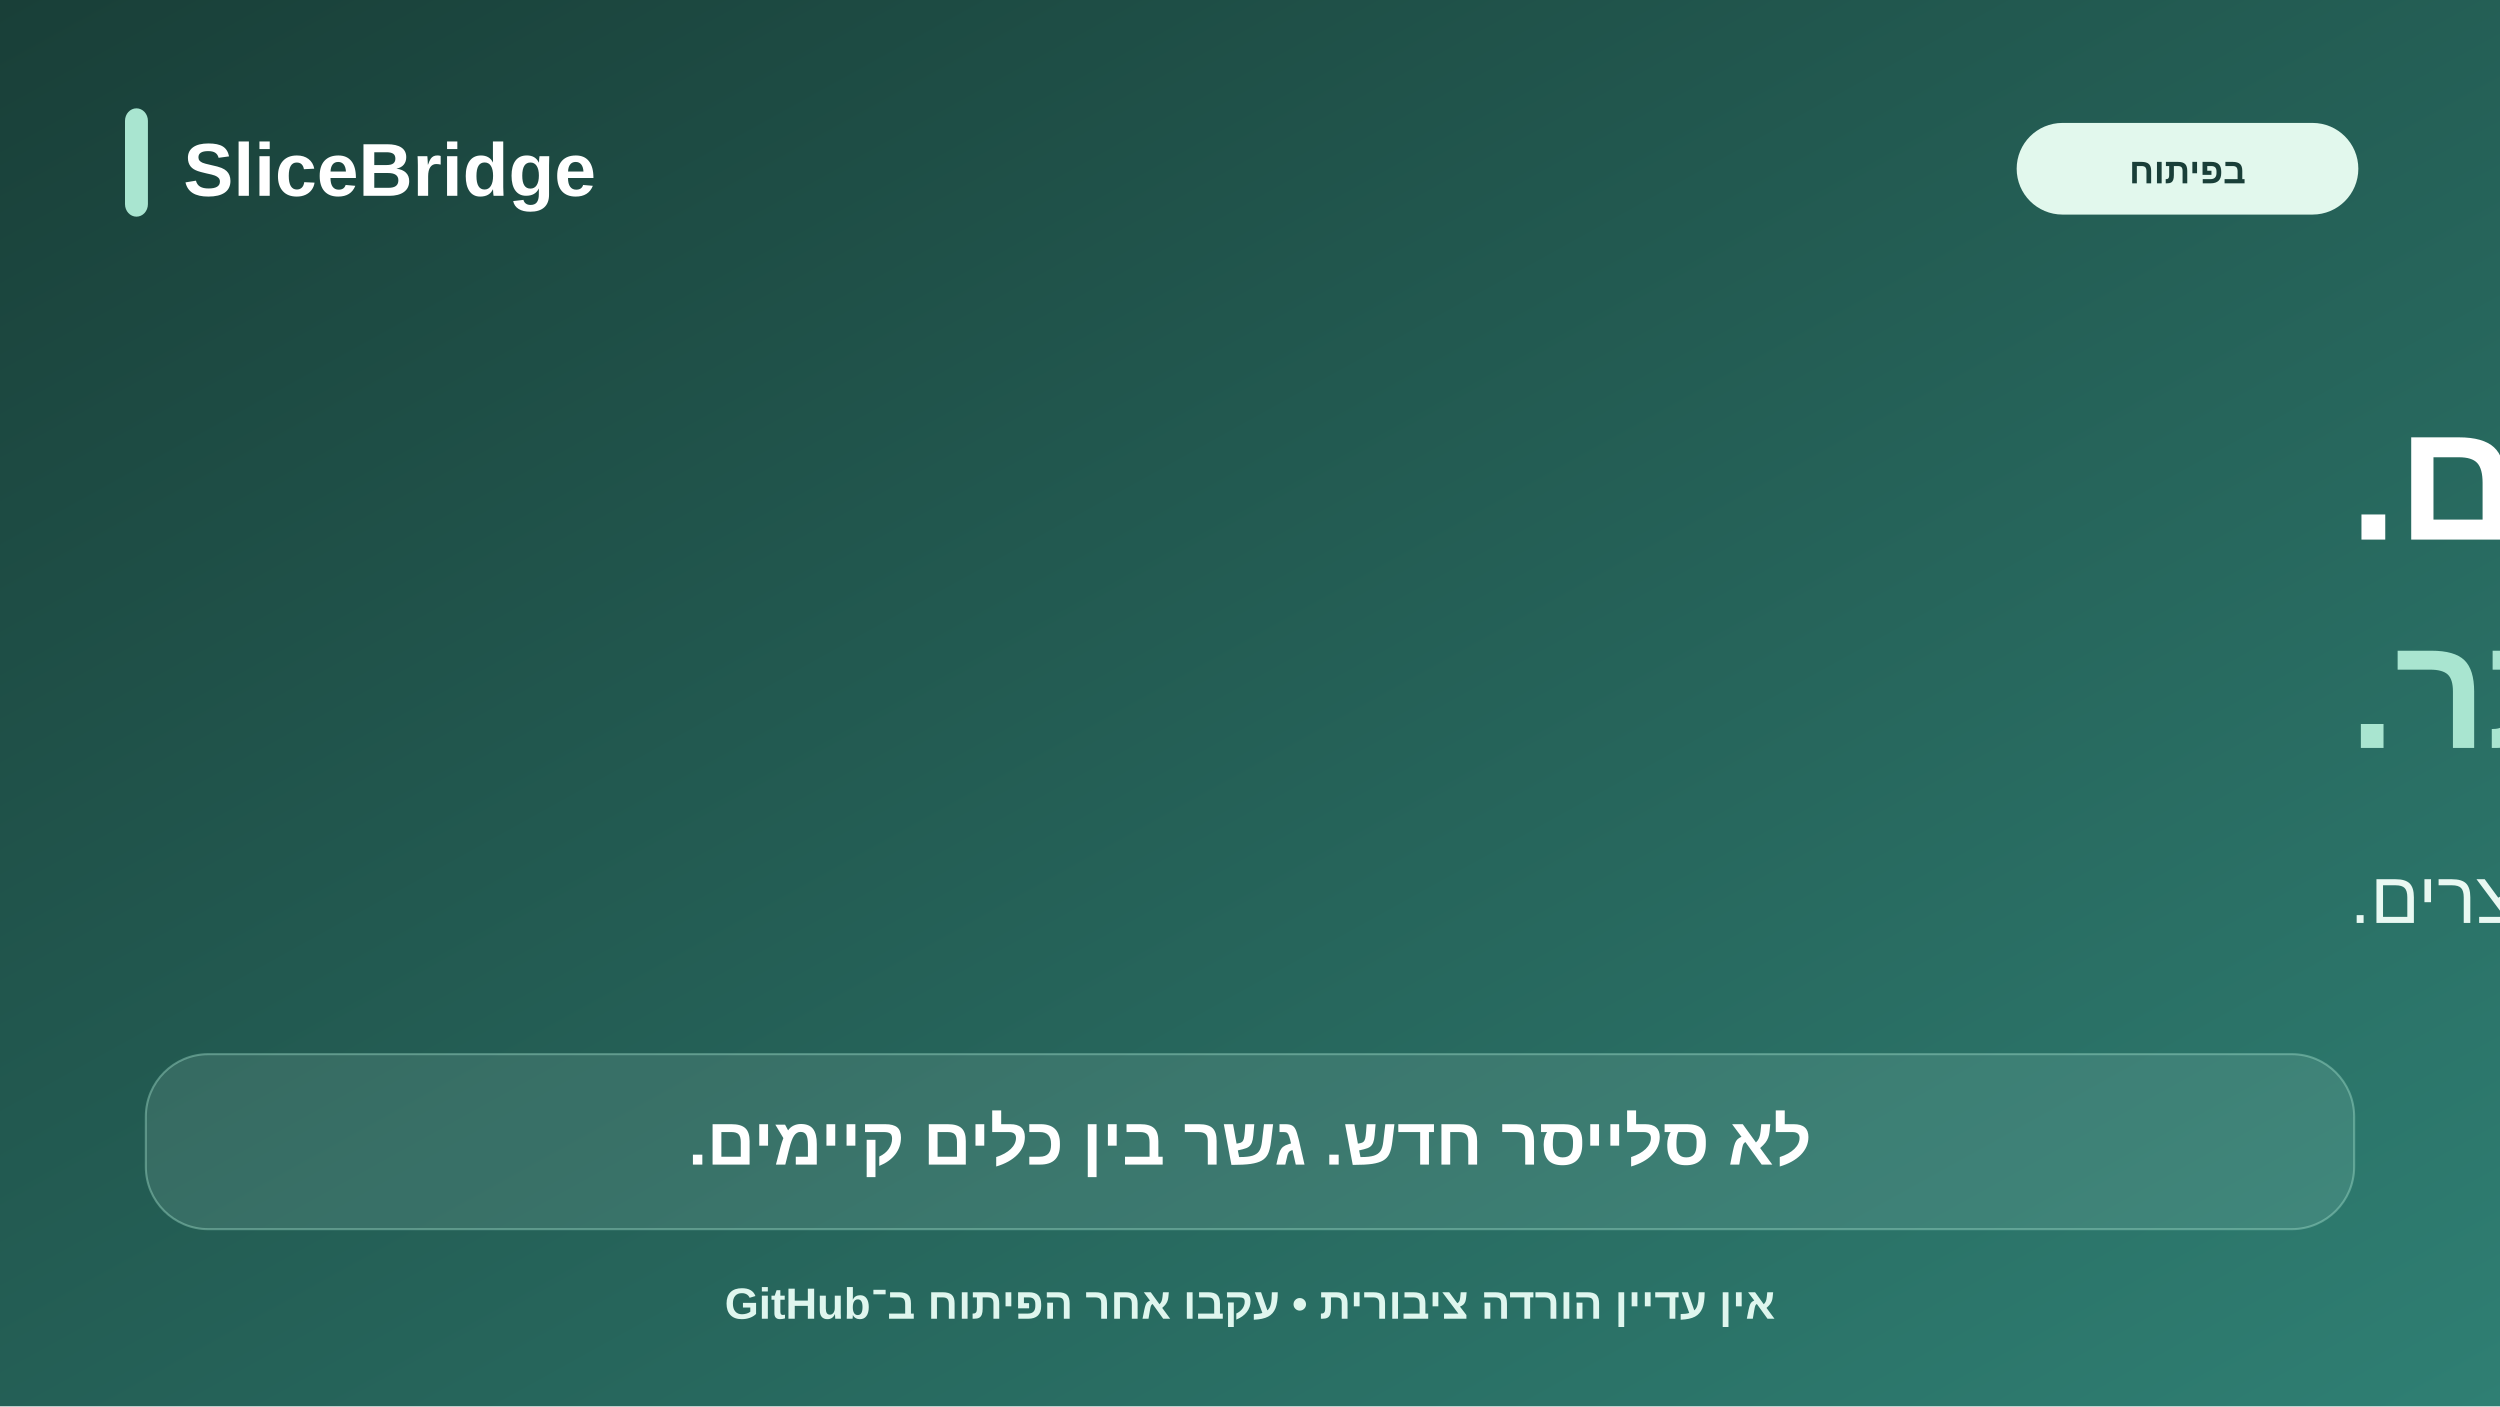
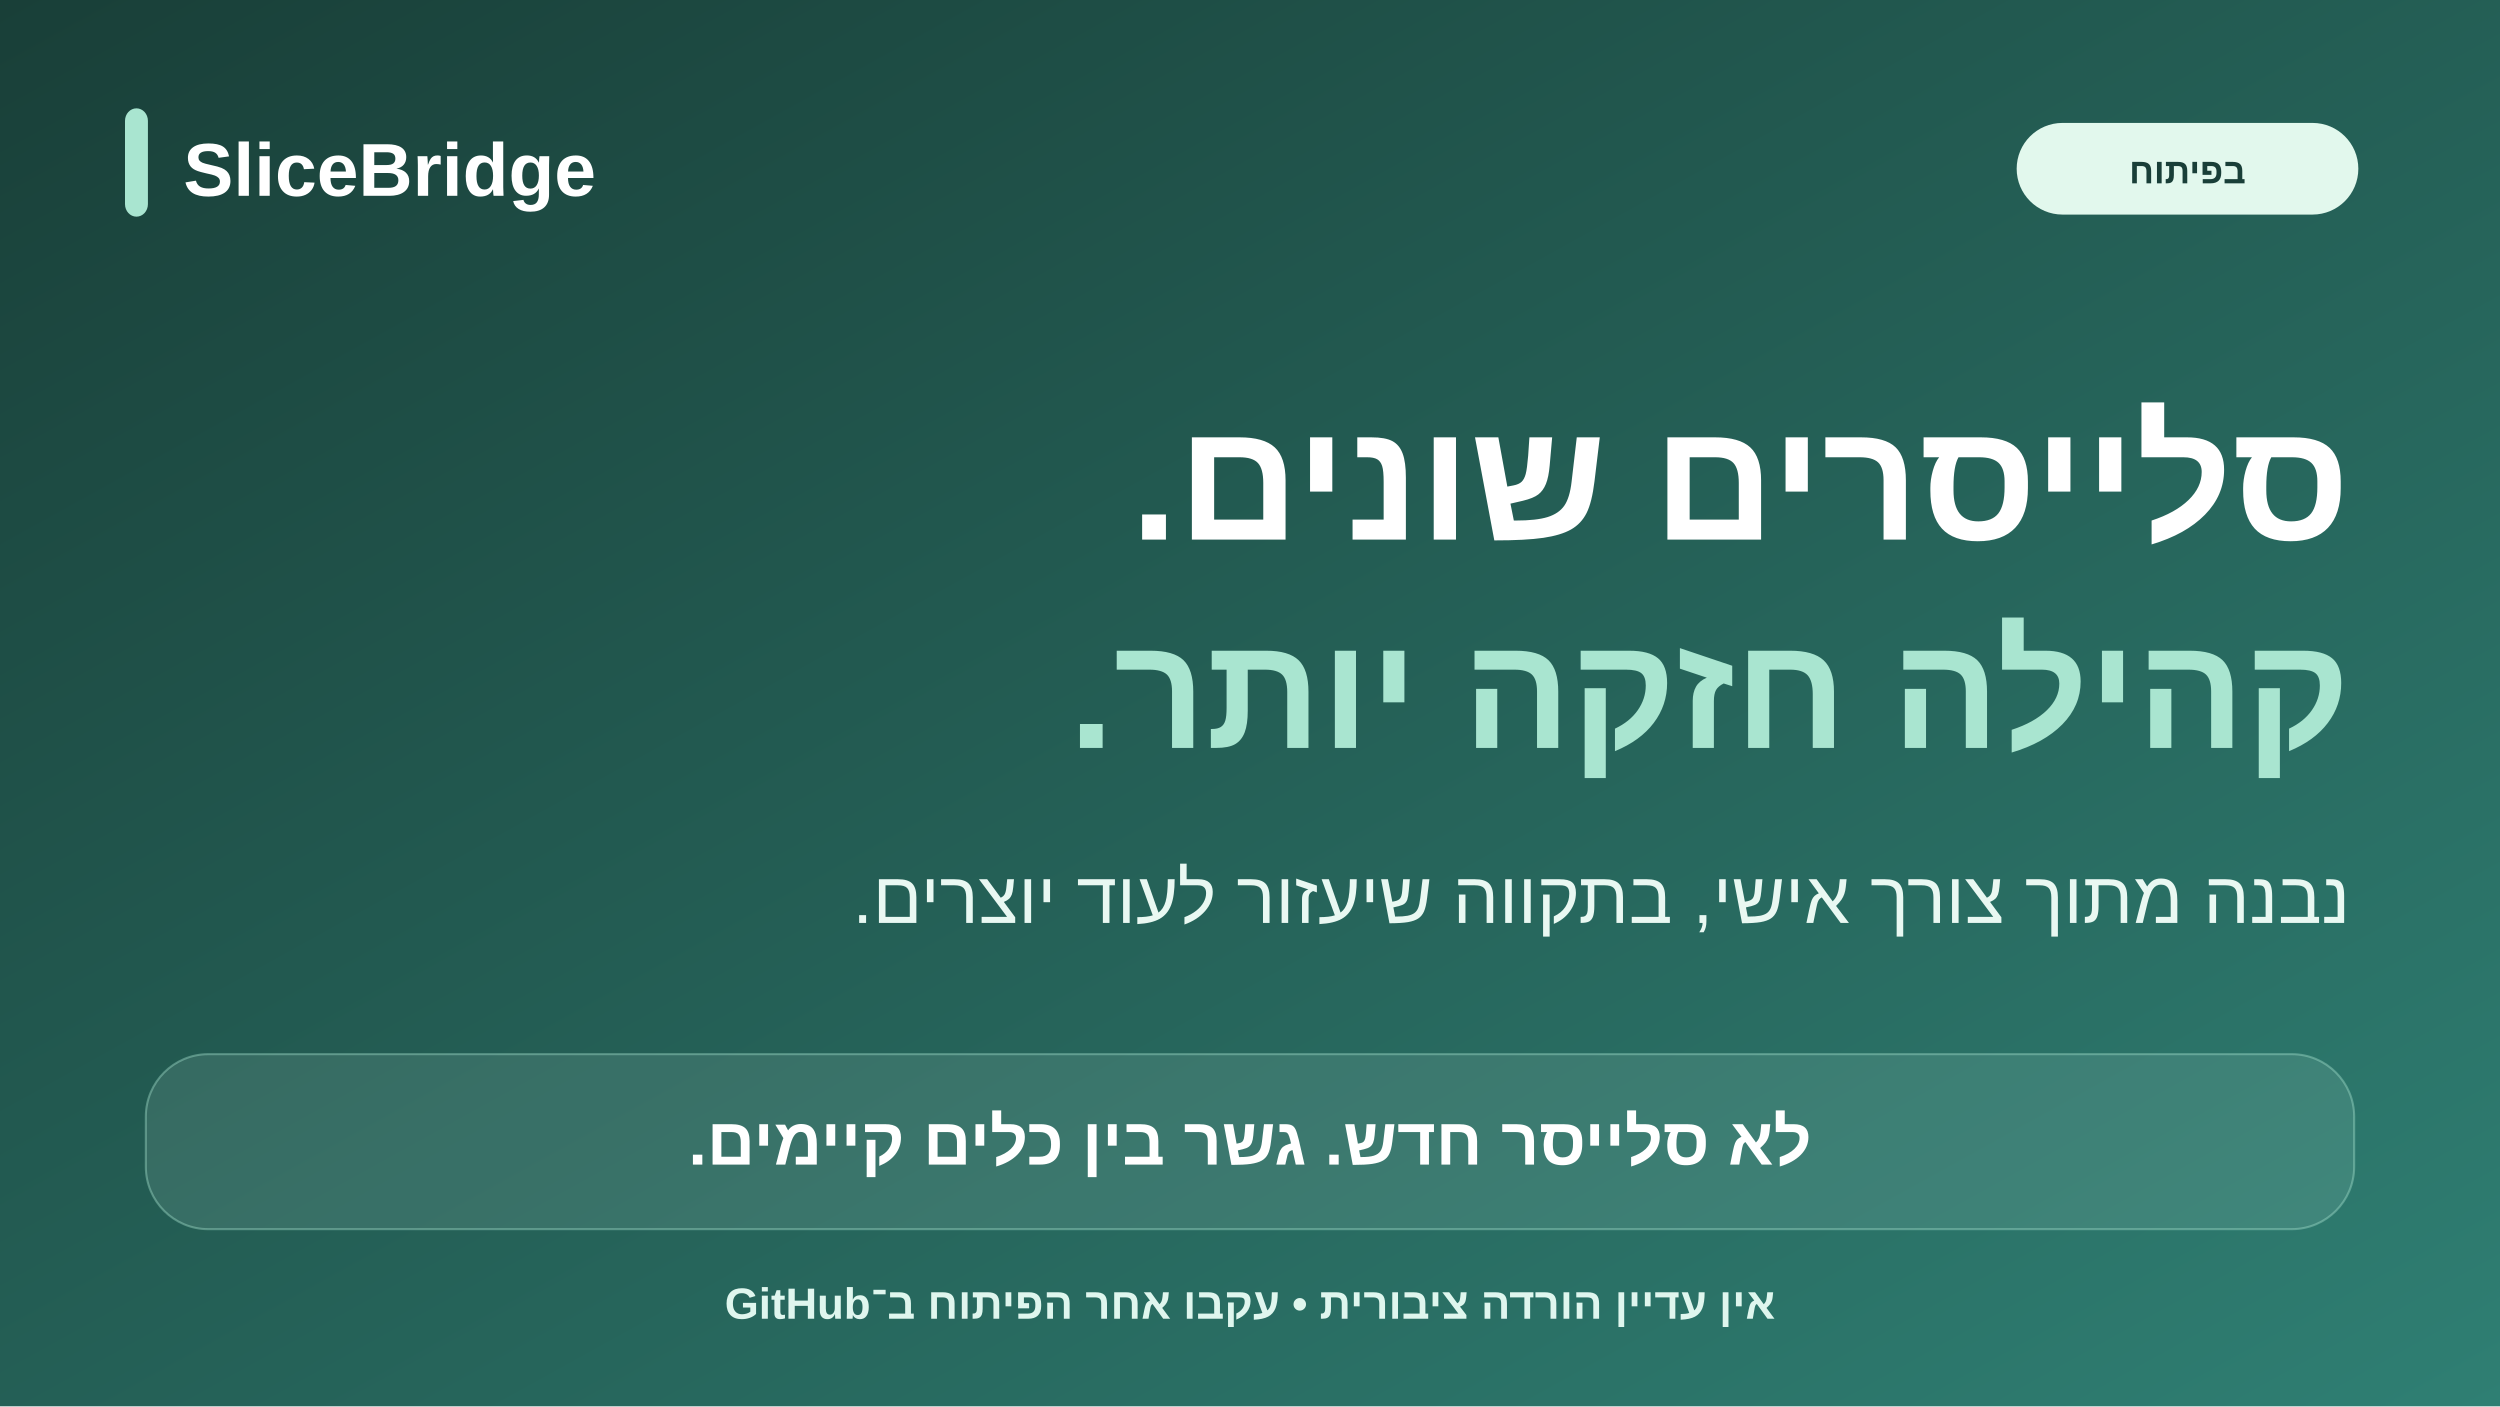
<svg xmlns="http://www.w3.org/2000/svg" width="1200" height="675" viewBox="0 0 1200 675" role="img" aria-labelledby="title desc">
  <defs>
    <linearGradient id="paper" x1="0" x2="1" y1="0" y2="1">
      <stop stop-color="#F8FCFA" />
      <stop offset="1" stop-color="#DFF6EE" />
    </linearGradient>
    <linearGradient id="dark" x1="0" x2="1" y1="0" y2="1">
      <stop stop-color="#193F38" />
      <stop offset="1" stop-color="#2F7F73" />
    </linearGradient>
  </defs>
  <rect width="1200" height="675" fill="url(#dark)" />
  <rect x="60" y="52" width="11" height="52" rx="6" fill="#A9E5D0" />
  <text x="88" y="94" font-family="Arial, 'Noto Sans Hebrew', 'Segoe UI', sans-serif" font-size="36" font-weight="800" fill="#FFFFFF" text-anchor="start" direction="ltr">SliceBridge</text>
  <rect x="968" y="59" width="164" height="44" rx="22" fill="#E2F8ED" />
  <text x="1050" y="88" font-family="Arial, 'Noto Sans Hebrew', 'Segoe UI', sans-serif" font-size="17" font-weight="700" fill="#193F38" text-anchor="middle" direction="ltr">בפיתוח</text>
-   <text x="1128" y="259" font-family="Arial, 'Noto Sans Hebrew', 'Segoe UI', sans-serif" font-size="81" font-weight="800" fill="#FFFFFF" text-anchor="end" direction="rtl">סלייסרים שונים.</text>
-   <text x="1128" y="359" font-family="Arial, 'Noto Sans Hebrew', 'Segoe UI', sans-serif" font-size="77" font-weight="800" fill="#A9E5D0" text-anchor="end" direction="rtl">קהילה חזקה יותר.</text>
-   <text x="1128" y="443" font-family="Arial, 'Noto Sans Hebrew', 'Segoe UI', sans-serif" font-size="35" font-weight="500" fill="#E9F8F2" text-anchor="end" direction="rtl">נבנה מתוך צורך אישי, בתקווה שיעזור לעוד יוצרים.</text>
+   <text x="1128" y="259" font-family="Arial, 'Noto Sans Hebrew', 'Segoe UI', sans-serif" font-size="81" font-weight="800" fill="#FFFFFF" text-anchor="start" direction="rtl">סלייסרים שונים.</text>
+   <text x="1128" y="359" font-family="Arial, 'Noto Sans Hebrew', 'Segoe UI', sans-serif" font-size="77" font-weight="800" fill="#A9E5D0" text-anchor="start" direction="rtl">קהילה חזקה יותר.</text>
+   <text x="1128" y="443" font-family="Arial, 'Noto Sans Hebrew', 'Segoe UI', sans-serif" font-size="35" font-weight="500" fill="#E9F8F2" text-anchor="start" direction="rtl">נבנה מתוך צורך אישי, בתקווה שיעזור לעוד יוצרים.</text>
  <rect x="70" y="506" width="1060" height="84" rx="30" fill="#DFF6EE" fill-opacity=".11" stroke="#A9E5D0" stroke-opacity=".40" />
  <text x="600" y="559" font-family="Arial, 'Noto Sans Hebrew', 'Segoe UI', sans-serif" font-size="32" font-weight="700" fill="#FFFFFF" text-anchor="middle" direction="rtl">לא סלייסר חדש. גשר בין כלים קיימים.</text>
  <text x="600" y="633" font-family="Arial, 'Noto Sans Hebrew', 'Segoe UI', sans-serif" font-size="21" font-weight="700" fill="#DFF6EE" text-anchor="middle" direction="rtl">אין עדיין הורדה ציבורית  •  עקבו אחר הפיתוח ב־GitHub</text>
</svg>
